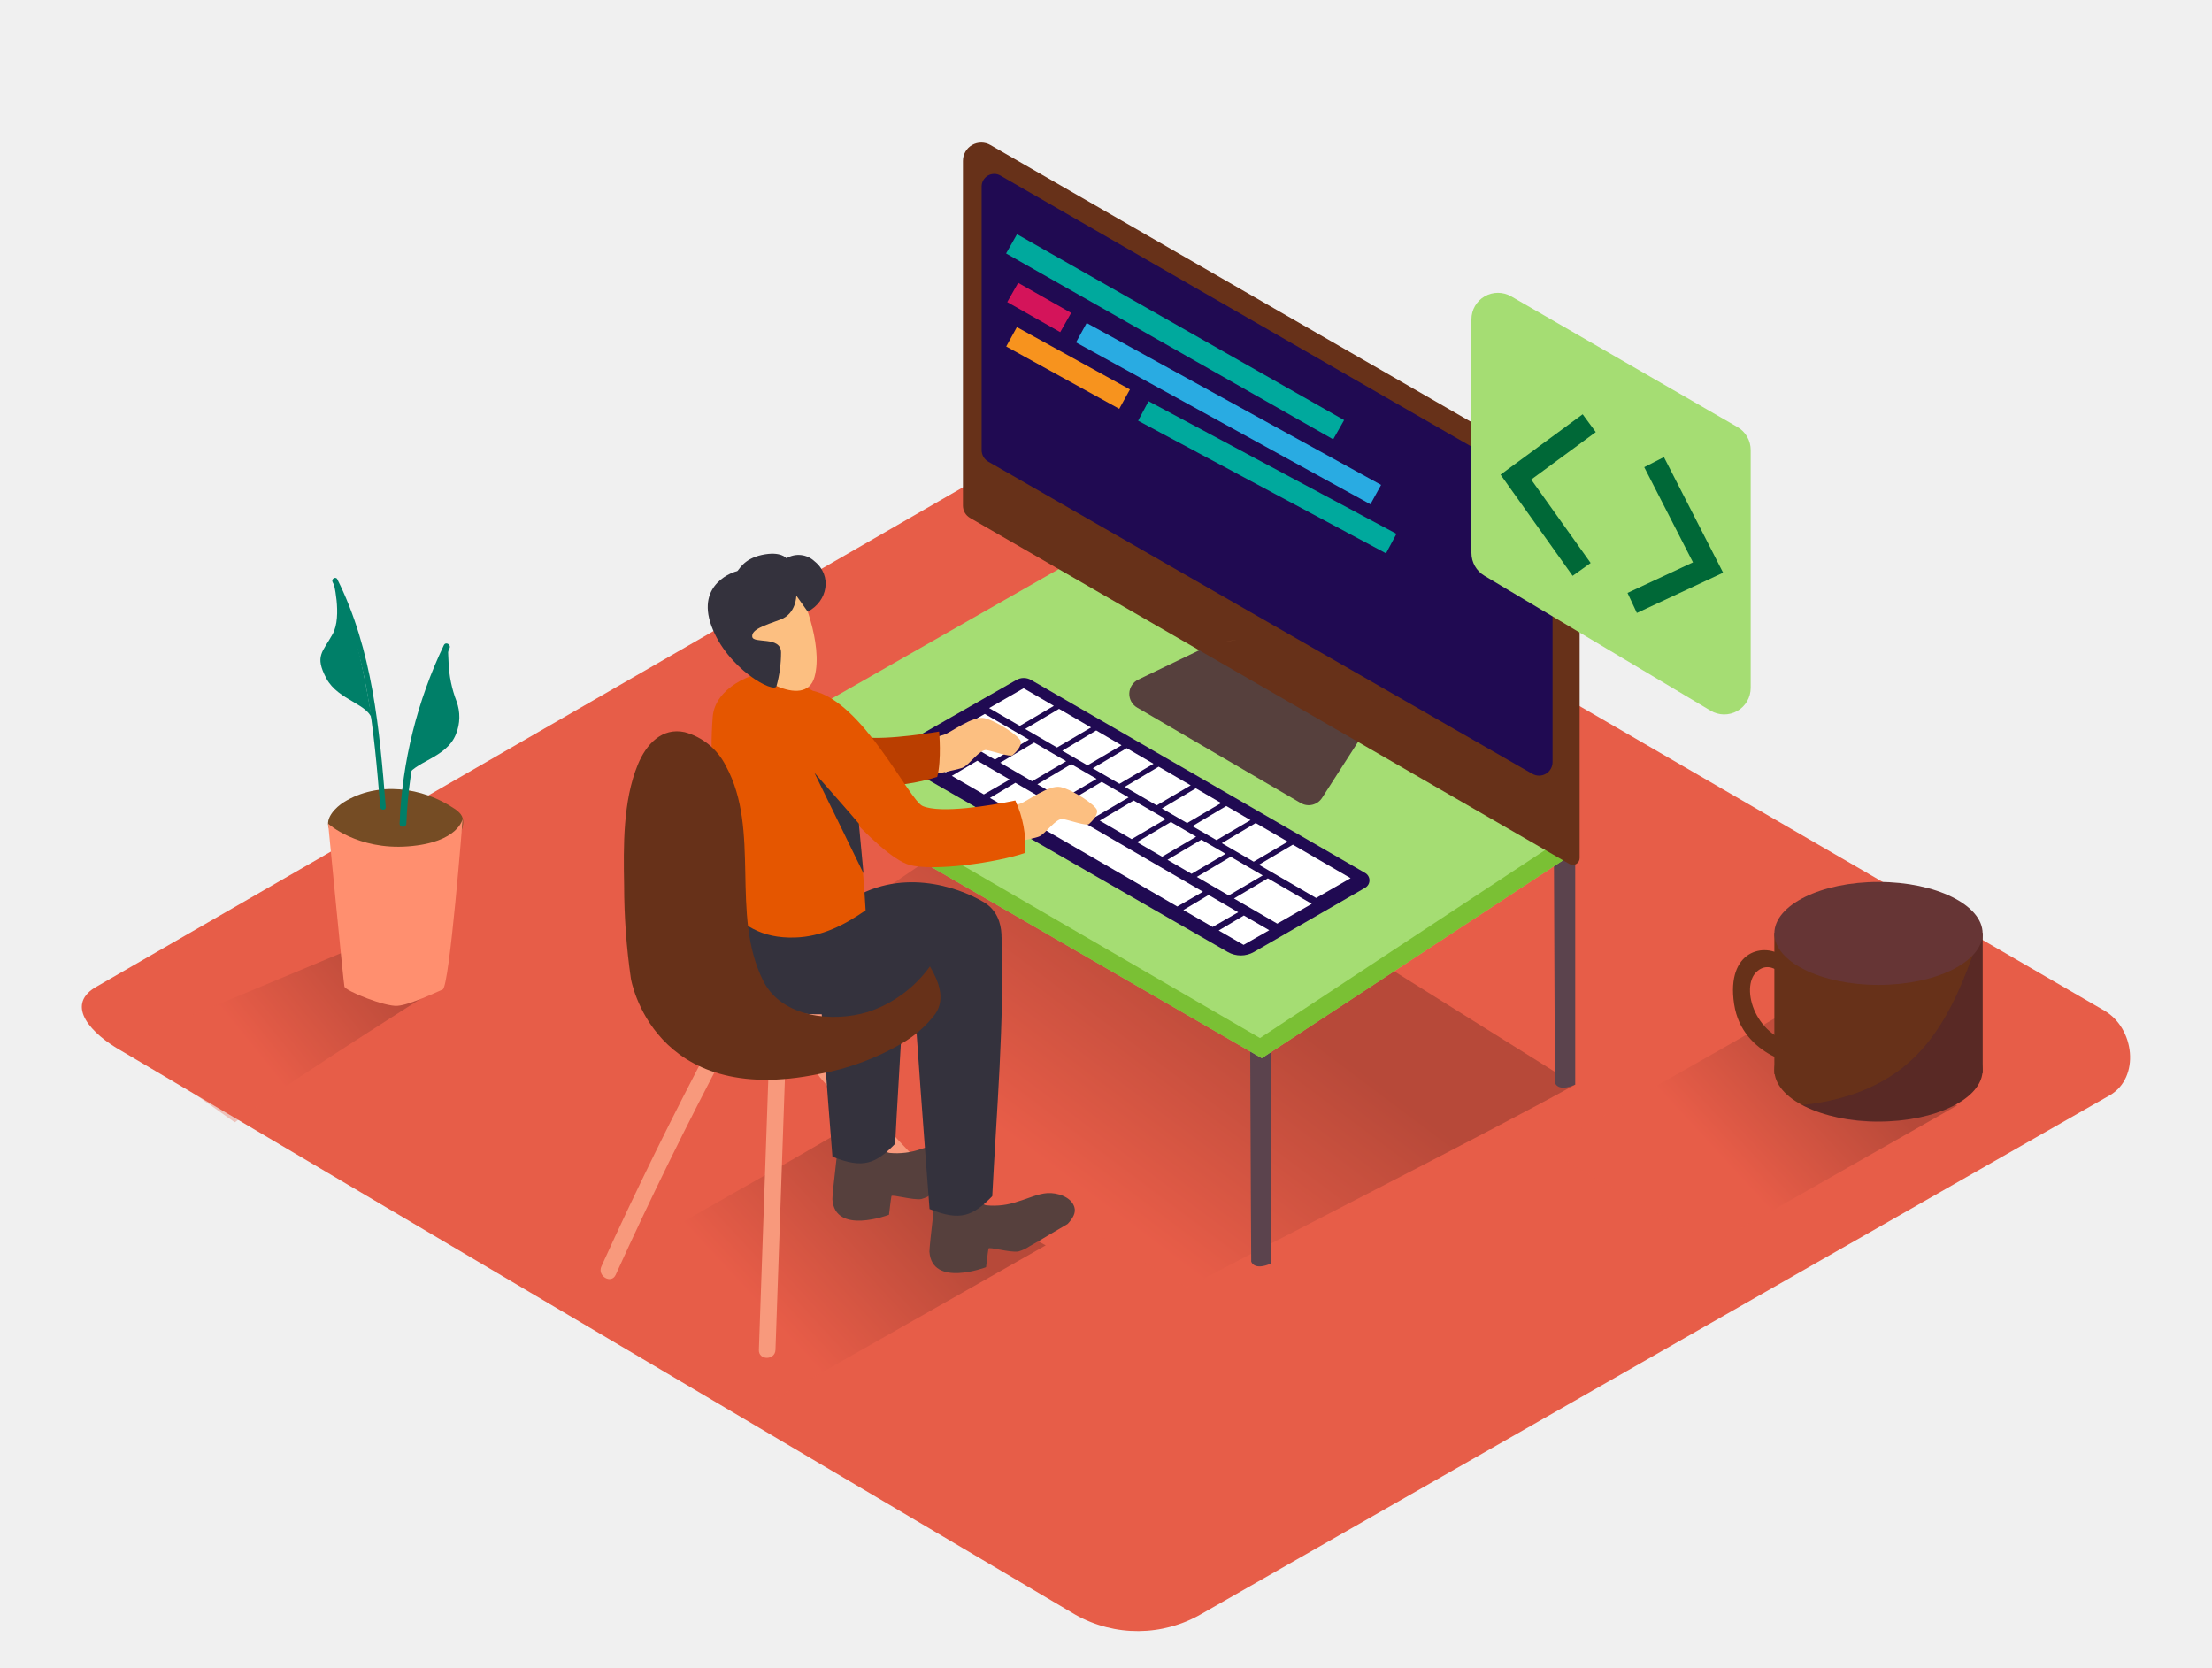
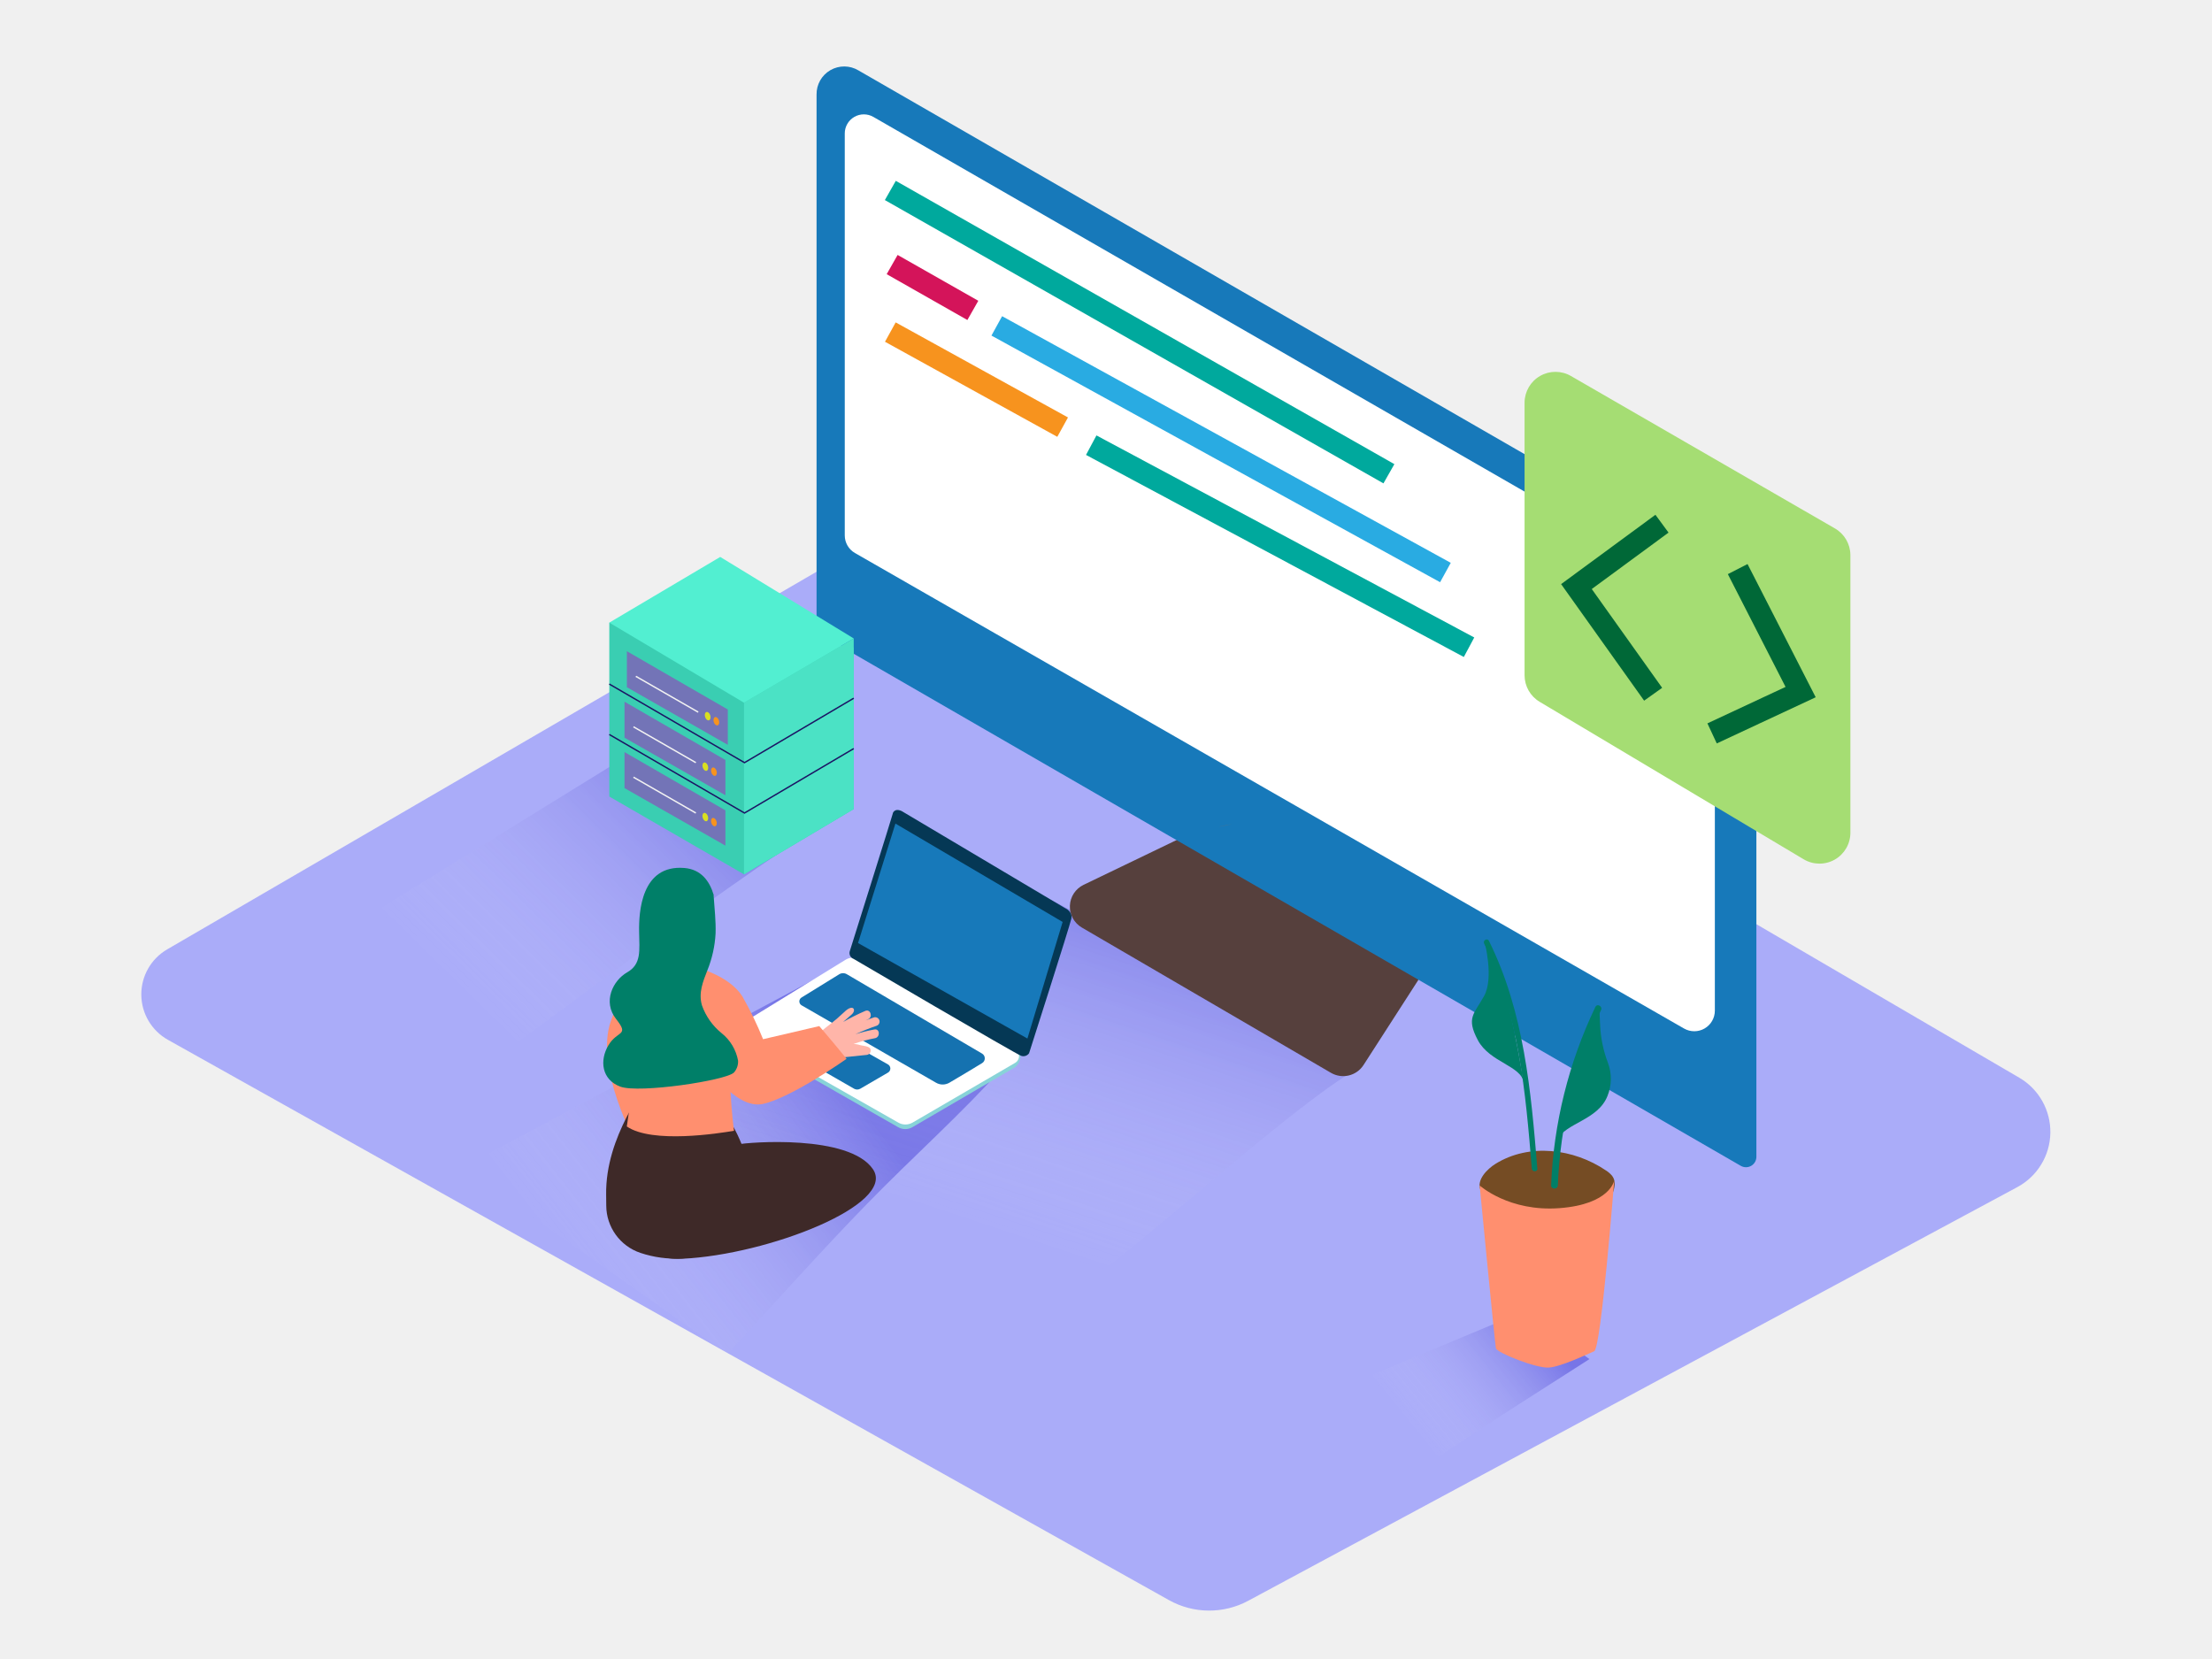
- <svg xmlns="http://www.w3.org/2000/svg" xmlns:xlink="http://www.w3.org/1999/xlink" id="Layer_2" data-name="Layer 2" viewBox="0 0 400 300" width="406" height="306" class="illustration styles_illustrationTablet__1DWOa">
+ <svg xmlns="http://www.w3.org/2000/svg" xmlns:xlink="http://www.w3.org/1999/xlink" id="Layer_1" data-name="Layer 1" viewBox="0 0 400 300">
  <defs>
-     <linearGradient id="linear-gradient" x1="311.03" y1="208.3" x2="332.41" y2="188.56" gradientUnits="userSpaceOnUse">
-       <stop offset="0" stop-color="#e75d48" />
-       <stop offset="1" stop-color="#502019" />
+     <linearGradient id="linear-gradient" x1="104.12" y1="230.54" x2="151.94" y2="193.21" gradientUnits="userSpaceOnUse">
+       <stop offset="0" stop-color="#fff" stop-opacity="0" />
+       <stop offset="0.98" stop-color="#0800bf" />
    </linearGradient>
-     <linearGradient id="linear-gradient-2" x1="137.47" y1="235.44" x2="163.23" y2="211.66" xlink:href="#linear-gradient" />
-     <linearGradient id="linear-gradient-3" x1="44.8" y1="187.6" x2="68.37" y2="168.6" xlink:href="#linear-gradient" />
-     <linearGradient id="linear-gradient-4" x1="189.93" y1="210.01" x2="218.27" y2="172.22" xlink:href="#linear-gradient" />
+     <linearGradient id="linear-gradient-2" x1="83.23" y1="179.7" x2="129.79" y2="132.33" xlink:href="#linear-gradient" />
+     <linearGradient id="linear-gradient-3" x1="175.78" y1="221.98" x2="199.13" y2="151.92" xlink:href="#linear-gradient" />
+     <linearGradient id="linear-gradient-4" x1="253.03" y1="255.51" x2="276.6" y2="236.51" xlink:href="#linear-gradient" />
  </defs>
-   <path d="M194.51,291.25,22,189.3c-5.49-3.08-10.2-8.15-4.85-11.46L190.29,78.06c2.6-1.61,6.54-2.66,9.18-1.13L380.54,182c5.49,3.19,6.48,12.1,1,15.29L217.25,291.09A22.94,22.94,0,0,1,194.51,291.25Z" fill="#e75d48" />
-   <path d="M322.29,182.6c-13.16,7.67-22.56,12.83-42.8,24.38,15.32,9.31,28.71,16.14,30.43,17.16l44-25C350.35,197.31,338.67,190.7,322.29,182.6Z" opacity="0.32" fill="url(#linear-gradient)" />
-   <path d="M151,204.47c-15.86,9.25-27.19,15.46-51.58,29.38,18.46,11.22,34.6,19.46,36.68,20.68l53-30.09C184.85,222.2,170.78,214.23,151,204.47Z" opacity="0.32" fill="url(#linear-gradient-2)" />
-   <path d="M54.27,193.95c8.23-5.48,16.6-10.76,24.92-16.09l-11.82-8.63L21.59,188.33c5.53,2.9,13,8.33,20.86,13.86C46.36,199.4,50.27,196.61,54.27,193.95Z" opacity="0.32" fill="url(#linear-gradient-3)" />
-   <path d="M83.68,147.26a2.1,2.1,0,0,0-.37-.78,4.67,4.67,0,0,0-1.14-1c-5.81-3.93-13.86-5-20-1.17-1.4.88-3.49,2.87-2.66,4.75.48,1.09,1.94,1.73,3,2.17A44.57,44.57,0,0,0,73,154c1.3.22,2.62.44,3.93.56a5.43,5.43,0,0,0,4.79-2.05C82.63,151.32,84.09,149,83.68,147.26Z" fill="#754c24" />
-   <path d="M59.34,148.2s5.3,4.8,14.46,4.1,9.87-5,9.87-5-2.37,30.36-3.62,30.88-5.93,2.78-8.19,2.95-9.4-2.69-9.58-3.48S59.34,148.2,59.34,148.2Z" fill="#ff8f6f" />
-   <path d="M61,104c-.28-.57-1.15-.07-.86.5,6.27,12.64,7.49,26.87,8.62,40.69.05.63,1.05.64,1,0C68.63,131.14,67.37,116.76,61,104Z" fill="#007f68" />
-   <path d="M60.21,104.08s1.75,6.56-.06,9.84-3.3,3.93-1.14,8,7.94,4.62,8.32,7.74S64.57,109.65,60.21,104.08Z" fill="#007f68" />
-   <path d="M80.26,115.92a82.45,82.45,0,0,0-8,32.26c0,.78,1.19.77,1.22,0a81,81,0,0,1,7.79-31.66C81.65,115.83,80.6,115.21,80.26,115.92Z" fill="#007f68" />
-   <path d="M81.12,119.11c0-.66-.15-2-.08-3.11l-.7.44c-2.38,5.79-5.94,19.39-7,23.55,1.45-3.12,7.38-3.55,9.12-8a8.19,8.19,0,0,0,.1-5.91A21.82,21.82,0,0,1,81.12,119.11Z" fill="#007f68" />
-   <path d="M214.59,232.12c16.12-8.68,54.27-27.87,70.27-36.75l-92.08-57.61-66.44,45.11C143.2,191.69,191.26,217.69,214.59,232.12Z" opacity="0.32" fill="url(#linear-gradient-4)" />
-   <path d="M136.88,135c.07,21.33.19,40.53.19,40.53s.45,1.74,3.66.32V133.72C139.45,134.15,138.17,134.56,136.88,135Z" fill="#5b434d" />
-   <path d="M226.07,186.84c.07,21.33.19,40.53.19,40.53s.45,1.74,3.66.32V185.6C228.64,186,227.36,186.44,226.07,186.84Z" fill="#5b434d" />
-   <path d="M281,154.52c.07,21.33.19,40.53.19,40.53s.45,1.74,3.66.32V153.28C283.58,153.7,282.3,154.12,281,154.52Z" fill="#5b434d" />
-   <polyline points="136.13 133.72 136.13 137.35 228.17 190.6 284.77 153.43 284.86 149.37" fill="#a5dd73" />
-   <polyline points="136.13 133.72 136.13 137.35 228.17 190.6 284.77 153.43 284.86 149.37" fill="#6db720" opacity="0.76" />
-   <polygon points="136.13 133.72 195.35 99.94 284.86 149.37 227.85 186.96 136.13 133.72" fill="#a5dd73" />
-   <path d="M218.31,116.14l-12.47,6a2.87,2.87,0,0,0-.2,5.07l29.57,17.25a2.87,2.87,0,0,0,3.86-.93l7.18-11.17" fill="#56403d" />
-   <path d="M281,84.17,179.13,25.5a3.31,3.31,0,0,0-5,2.87V90.7a2.56,2.56,0,0,0,1.28,2.21l108.39,62.57a1.23,1.23,0,0,0,1.85-1.07V92.33A9.42,9.42,0,0,0,281,84.17Z" fill="#673119" />
-   <path d="M180.9,31l96.46,55.5a6.76,6.76,0,0,1,3.39,5.86v44.7a2.44,2.44,0,0,1-3.66,2.12L178.72,82.74a2.41,2.41,0,0,1-1.21-2.09V33A2.27,2.27,0,0,1,180.9,31Z" fill="#200a52" />
-   <ellipse cx="222.52" cy="115.11" rx="1.05" ry="0.01" transform="translate(-17.76 44.17) rotate(-10.9)" fill="#ab643c" />
-   <ellipse cx="273.43" cy="87.89" rx="1.05" ry="1.14" fill="#659fe4" />
-   <ellipse cx="270.08" cy="86.22" rx="1.05" ry="1.14" fill="#c5e9ff" />
-   <line x1="182.92" y1="43.35" x2="242.07" y2="76.96" fill="none" stroke="#00a99d" stroke-miterlimit="10" stroke-width="4" />
-   <line x1="183.13" y1="52.14" x2="192.71" y2="57.58" fill="none" stroke="#d4145a" stroke-miterlimit="10" stroke-width="4" />
-   <line x1="195.54" y1="59.42" x2="248.78" y2="88.69" fill="none" stroke="#29abe2" stroke-miterlimit="10" stroke-width="4" />
-   <line x1="182.92" y1="60.16" x2="203.36" y2="71.43" fill="none" stroke="#f7931e" stroke-miterlimit="10" stroke-width="4" />
-   <line x1="206.75" y1="73.57" x2="251.58" y2="97.55" fill="none" stroke="#00a99d" stroke-miterlimit="10" stroke-width="4" />
-   <path d="M316.58,80.64v43a4.79,4.79,0,0,1-7.25,4.12l-40.91-24.4a4.79,4.79,0,0,1-2.34-4.12V57a4.79,4.79,0,0,1,7.19-4.15l40.91,23.62A4.79,4.79,0,0,1,316.58,80.64Z" fill="#a5dd73" />
-   <polyline points="287.38 75.78 274.12 85.53 286.01 102.22" fill="none" stroke="#006837" stroke-miterlimit="10" stroke-width="4" />
-   <polyline points="299.11 82.82 308.87 101.88 295.15 108.28" fill="none" stroke="#006837" stroke-miterlimit="10" stroke-width="4" />
-   <path d="M183.77,122.22,162.28,134.5a1.48,1.48,0,0,0,0,2.56L222,171.39a4.77,4.77,0,0,0,4.76,0l20.11-11.61a1.54,1.54,0,0,0,0-2.67l-60.4-34.89A2.67,2.67,0,0,0,183.77,122.22Z" fill="#200a52" />
-   <path d="M216.24,141.8l-6.13,3.64,4.55,2.64,6.16-3.62Z" fill="#fff" />
-   <path d="M209.52,137.89l-6.13,3.64,5.77,3.35,6.16-3.62Z" fill="#fff" />
-   <path d="M185.1,123.71l-6.23,3.58,5.54,3.22,6.16-3.62Z" fill="#fff" />
-   <path d="M198.23,131.34,192.1,135l4.55,2.64,6.16-3.62Z" fill="#fff" />
-   <path d="M191.51,127.43l-6.13,3.64,5.76,3.35c.68-.39,4.54-2.67,6.16-3.62Z" fill="#fff" />
-   <path d="M221.75,145l-6.13,3.64,4.36,2.53,6.15-3.62Z" fill="#fff" />
-   <path d="M203.74,134.54l-6.13,3.64,4.82,2.8,6.16-3.62Z" fill="#fff" />
-   <path d="M227.07,148.08l-6.13,3.64,5.77,3.35,6.16-3.62Z" fill="#fff" />
-   <polygon points="233.79 151.99 227.65 155.62 238 161.63 244.23 158.05 233.79 151.99" fill="#fff" />
-   <path d="M178.08,128.35l-6.23,3.58,8.06,4.68,6.16-3.62Z" fill="#fff" />
-   <path d="M193.72,137.43l-6.13,3.64,4.55,2.64,6.16-3.62Z" fill="#fff" />
-   <path d="M205,144l-6.13,3.64,5.77,3.35,6.16-3.62Z" fill="#fff" />
-   <path d="M199.23,140.63l-6.13,3.64,4.82,2.8,6.16-3.62Z" fill="#fff" />
-   <path d="M211.73,147.89l-6.13,3.64,4.55,2.64,6.15-3.62Z" fill="#fff" />
-   <path d="M217.24,151.09l-6.13,3.64,4.36,2.53,6.15-3.62Z" fill="#fff" />
-   <path d="M187,133.53l-6.13,3.64,5.76,3.35,6.16-3.62Z" fill="#fff" />
-   <path d="M222.55,154.18l-6.13,3.64,5.77,3.35,6.15-3.62Z" fill="#fff" />
-   <polygon points="223.14 161.72 230.97 166.27 237.21 162.69 229.27 158.08 223.14 161.72" fill="#fff" />
-   <polygon points="218.55 161.09 213.99 163.81 219.28 166.87 223.91 164.21 218.55 161.09" fill="#fff" />
-   <polygon points="220.38 167.51 224.88 170.11 229.52 167.46 224.93 164.8 220.38 167.51" fill="#fff" />
-   <polygon points="170.39 133.12 165.61 135.78 171.03 138.91 175.72 136.22 170.39 133.12" fill="#fff" />
-   <polygon points="176.73 136.81 172.12 139.55 177.91 142.9 182.59 140.21 176.73 136.81" fill="#fff" />
-   <polygon points="183.61 140.8 179.01 143.54 212.89 163.17 217.53 160.5 183.61 140.8" fill="#fff" />
-   <ellipse cx="339.69" cy="192.74" rx="18.83" ry="9.31" fill="#673119" />
-   <path d="M358.53,167.94v25.32s-14,13-37.67.21V167.94" fill="#673119" />
-   <path d="M343.83,192.49c-5.2,4-11.48,5.9-17.92,6.58a30.14,30.14,0,0,0,13.78,3c10,0,18.17-3.86,18.77-8.74l.06-.05V167.94h-.35C355,177,351.66,186.41,343.83,192.49Z" fill="#200a52" opacity="0.21" />
-   <path d="M323.68,177s-3.12-4.77-6.06-2-.37,12.3,8.26,13.22V192s-10.83-1.47-12.3-11.2,5.51-11.23,9-8.55" fill="#673119" />
-   <ellipse cx="339.69" cy="168.04" rx="18.83" ry="9.31" fill="#663535" />
-   <path d="M162.47,168c-4.64-3.24-10.1-5-16-3.72-6.28,1.38-11.72,5.33-18.12,6.3-1,.15-5.05-.11-5.67.48-17.81,16.86,32,15.05,32,15.05,4.83-4,9.38-7.85,14.18-11.85C167.4,171.06,165,169.78,162.47,168Z" fill="#f8997c" />
-   <path d="M139,192.48l-1.77,50.86c-.07,1.93,2.93,1.93,3,0L142,192.48C142.1,190.55,139.11,190.56,139,192.48Z" fill="#f8997c" />
-   <path d="M176.37,219.69q-13.6-13.31-26-27.78c-1.26-1.47-3.37.66-2.12,2.12q12.38,14.46,26,27.78C175.63,223.16,177.76,221,176.37,219.69Z" fill="#f8997c" />
-   <path d="M128.64,187.78q-10.56,19.93-19.89,40.47c-.79,1.74,1.79,3.27,2.59,1.51q9.33-20.54,19.89-40.47C132.13,187.59,129.55,186.07,128.64,187.78Z" fill="#f8997c" />
-   <path d="M163.71,134c.61-.15,5.74-1.47,7-1.89s5.16-3.45,7.28-3,6.39,3.26,6.59,4.2-1,2.08-1.45,2.49-3.54-.72-4.74-.91-3.11,2.65-4.24,3.15-8.43,1.81-8.43,1.81" fill="#fcbf81" />
-   <path d="M177.5,146.46c.61-.15,5.74-1.47,7-1.89s5.16-3.45,7.28-3,6.39,3.26,6.59,4.2-1,2.08-1.45,2.49-3.54-.72-4.74-.91-3.11,2.65-4.24,3.15-8.43,1.81-8.43,1.81" fill="#fcbf81" />
-   <path d="M175.51,211.09c.93-1,1.54-2,1.22-3.05-.57-1.87-3.11-2.63-4.85-2.53s-3.54,1-5.3,1.5a13.17,13.17,0,0,1-5.75.71,1.28,1.28,0,0,1-.8-.45,3.17,3.17,0,0,1-2.33-2.12l-5.76-2.06s-1.47,12.17-1.42,13c.43,6.57,10.24,2.82,10.24,2.82s.35-3,.44-3.37,3.85.77,5.4.53a6.8,6.8,0,0,0,2-.93c1.16-.64,2.3-1.32,3.43-2S174.34,211.79,175.51,211.09Z" fill="#56403d" />
-   <path d="M154,166.17c-2.16.21-4.32.49-6.47.8q1.34,20.73,3,41.43c5.6,2.29,7.87,1.23,11.34-2.32.66-13.17,1.81-27,1.78-40.28C160.45,165.94,157.23,166.08,154,166.17Z" fill="#34323d" />
-   <path d="M130.73,162.38s-.93,15.13,6.67,18.5,23.19,1.69,30.86-2.81a82.82,82.82,0,0,1,12.44-6.21s2-6.62-2.81-9.48-15.35-6.4-24.73,0" fill="#34323d" />
-   <path d="M169.48,139.73c.81-3.09.34-8.19.34-8.19s-9.49,1.62-13.49,1-10.54-9-10.54-9l.89,16.6C154.26,141.73,162.11,142.07,169.48,139.73Z" fill="#ba3e00" />
-   <path d="M193.06,220.57c.93-1,1.54-2,1.22-3.05-.57-1.87-3.11-2.63-4.85-2.53s-3.54,1-5.3,1.5a13.17,13.17,0,0,1-5.75.71,1.28,1.28,0,0,1-.8-.45,3.17,3.17,0,0,1-2.33-2.12l-5.76-2.06s-1.47,12.17-1.42,13c.43,6.57,10.24,2.82,10.24,2.82s.35-3,.44-3.37,3.85.77,5.4.53a6.8,6.8,0,0,0,2-.93c1.16-.64,2.3-1.32,3.43-2S191.9,221.27,193.06,220.57Z" fill="#56403d" />
-   <path d="M170.9,162.75c-2-.94-4.06-.84-6.44-.83.33,4.87.15,6.62.45,11.48l.08,1.29c.92,14.4,2,28.79,3.1,43.18,5.6,2.29,7.87,1.23,11.34-2.32.77-15.33,2.22-31.51,1.66-46.77C177.86,165.58,175,164.67,170.9,162.75Z" fill="#34323d" />
-   <path d="M130.6,159.25c0,.37.07,1.62.13,3.13,3.15,4.15,7,6.58,13,6.4,4.89-.14,9-2.28,12.8-4.92-.48-8.85-1.91-24-4.14-34.53-.19-.89-2.5-1.49-3.18-1.86-1.59-.87-.66-2.37-2.22-3.3a53.5,53.5,0,0,0-7.05-3.44h-.06c-3.89-.06-10.6,2.94-11,8.15-.61,8,.27,12.85.89,20.84C130,152.94,130.33,156.12,130.6,159.25Z" fill="#e55600" />
-   <path d="M144.15,105.56c.51.13,4.83,10.07,3.14,16.11s-11.95-.17-14.53-4.77S134.45,103,144.15,105.56Z" fill="#fcbf81" />
-   <path d="M144,106.95s0,3.28-2.87,4.34-5.26,1.77-5.1,3.1,5.19-.19,5.21,2.85a22.66,22.66,0,0,1-.82,6.06c-.32,1.49-8.93-3.08-11.77-10.86s4.27-9.85,4.62-9.9,1-2.17,4.47-2.93,4.47.6,4.47.6a4.23,4.23,0,0,1,5.09.55c3.21,2.55,2.4,7.21-1.24,9.1Z" fill="#34323d" />
-   <path d="M183.6,144c-4.47.93-13.55,2.41-16.76,1-2.49-1.09-10.8-18.91-19.83-20.82l-1.22,13.6s12.77,16.2,18.67,17.87c4.29,1.21,15.84-.41,20.91-2.17A19.35,19.35,0,0,0,183.6,144Z" fill="#e55600" />
-   <path d="M155.31,148.19c-.65-.84-8.05-9.22-8.05-9.22l8.89,18.21Z" fill="#34323d" />
-   <path d="M168.16,174a22.48,22.48,0,0,1-11.24,8.25c-6.34,1.93-15.56,1-18.89-5.61-6.06-12.06-.37-27.16-6.77-38.89a11.76,11.76,0,0,0-7.43-6.1c-4.15-.91-7,2.21-8.5,5.88-2.7,6.58-2.6,14.77-2.47,21.78a118.92,118.92,0,0,0,1.23,16.92s3.88,23.51,34.12,17.2a45.47,45.47,0,0,0,14.86-5.5,20.48,20.48,0,0,0,6.06-5.33C171,179.88,169.75,176.69,168.16,174Z" fill="#673119" />
+   <path d="M178.13,85.67l-147.89,86a9.42,9.42,0,0,0,.14,16.37l181,101.31a14.91,14.91,0,0,0,14.34.12l139.09-74.81a11.34,11.34,0,0,0,.35-19.77Z" fill="#aaacf9" />
+   <path d="M156.79,217.69c8.28-8.5,17.18-16.37,25.06-25.2L150,175.63,82.43,211.75c12.63,6.62,31.12,20.78,49.17,33.05C140,235.76,148.18,226.53,156.79,217.69Z" opacity="0.32" fill="url(#linear-gradient)" />
+   <path d="M105.42,179.79c13.91-10.29,27.77-20.66,42.28-30.06l-29.82-15.78L55.06,172.73c9.53,5,17.67,11.63,31.17,21.17C92.61,189.16,99,184.5,105.42,179.79Z" opacity="0.32" fill="url(#linear-gradient-2)" />
+   <path d="M184.52,240.26c15-8.07,47.18-39.41,62-47.66L190,162.69,122.5,198.82C138.17,207,162.85,226.85,184.52,240.26Z" opacity="0.32" fill="url(#linear-gradient-3)" />
+   <path d="M214.94,150.86l-19,9.15a4.38,4.38,0,0,0-.31,7.72L240.68,194a4.38,4.38,0,0,0,5.89-1.41l10.95-17" fill="#56403d" />
+   <path d="M310.42,102.13,155.23,12.73a5,5,0,0,0-7.57,4.37v95a3.89,3.89,0,0,0,1.95,3.37l165.18,95.35a1.88,1.88,0,0,0,2.82-1.63V114.57A14.35,14.35,0,0,0,310.42,102.13Z" fill="#1779ba" />
+   <path d="M157.93,21.14l147,84.58a10.31,10.31,0,0,1,5.17,8.93v68.11a3.72,3.72,0,0,1-5.57,3.23L154.6,100a3.67,3.67,0,0,1-1.84-3.18V24.13A3.45,3.45,0,0,1,157.93,21.14Z" fill="#fff" />
+   <ellipse cx="221.35" cy="149.29" rx="1.6" ry="0.01" transform="translate(-24.24 44.57) rotate(-10.9)" fill="#ab643c" />
+   <ellipse cx="298.94" cy="107.8" rx="1.6" ry="1.74" fill="#659fe4" />
+   <ellipse cx="293.84" cy="105.27" rx="1.6" ry="1.74" fill="#c5e9ff" />
+   <polyline points="133.75 185.84 133.74 186.79 134.22 187.39" fill="#adcee1" />
+   <path d="M152.91,174.34l-18.62,11.43a1.15,1.15,0,0,0,0,2l28.12,16.06a2.58,2.58,0,0,0,2.58,0L183.55,193c1.35-1.1,1.26-3.18,0-3.27l-28-15.43A2.62,2.62,0,0,0,152.91,174.34Z" fill="#88d3d8" />
+   <path d="M152.91,173.55,134.29,185a1.15,1.15,0,0,0,0,2L162.44,203a2.58,2.58,0,0,0,2.58,0l18.53-10.79a1.43,1.43,0,0,0,0-2.48l-28-16.22A2.62,2.62,0,0,0,152.91,173.55Z" fill="#fff" />
+   <path d="M153.67,172s7.81-24.86,7.77-24.86.24-1.11,1.62-.47l29.52,17.54s1.43.59,1.15,1.92-7.64,24.33-7.64,24.33a1.25,1.25,0,0,1-1.4.48c-.9-.28-30.33-17.54-30.33-17.54A1.13,1.13,0,0,1,153.67,172Z" fill="#053855" />
+   <polygon points="161.92 148.93 192.16 166.72 185.79 187.8 155.16 170.53 161.92 148.93" fill="#1779ba" />
+   <path d="M151.76,176.18l-6.81,4.2a.82.82,0,0,0,0,1.41l24.32,14a2.4,2.4,0,0,0,2.4,0c1.57-.91,4.27-2.54,5.93-3.55a1,1,0,0,0,0-1.71l-24.47-14.36A1.33,1.33,0,0,0,151.76,176.18Z" fill="#1779ba" />
+   <path d="M152.08,187.66l8.49,4.82a.85.85,0,0,1,0,1.48l-5,2.91a1.13,1.13,0,0,1-1.13,0l-8.69-5a.71.71,0,0,1,0-1.24l5.22-3A1.13,1.13,0,0,1,152.08,187.66Z" fill="#1779ba" />
+   <path d="M151.76,176.18l-6.81,4.2a.82.82,0,0,0,0,1.41l24.32,14a2.4,2.4,0,0,0,2.4,0c1.57-.91,4.27-2.54,5.93-3.55a1,1,0,0,0,0-1.71l-24.47-14.36A1.33,1.33,0,0,0,151.76,176.18Z" fill="#053855" opacity="0.1" />
+   <path d="M152.08,187.66l8.49,4.82a.85.85,0,0,1,0,1.48l-5,2.91a1.13,1.13,0,0,1-1.13,0l-8.69-5a.71.71,0,0,1,0-1.24l5.22-3A1.13,1.13,0,0,1,152.08,187.66Z" fill="#053855" opacity="0.1" />
+   <path d="M119.25,171.72a30.08,30.08,0,0,0-8.76,12.84c-3.08,8.49,4.61,22.38,4.61,22.38l12-9.46" fill="#ff8f6f" />
+   <path d="M109.63,218a9.06,9.06,0,0,0,6.17,8.56,20,20,0,0,0,7.63,1c5.3-.34,9.94-2.82,13.84-6.24-.74-9.4-3.39-16-5.66-19.15l-14.48-7c-.07,1.31-7.7,10.15-7.52,20.92Q109.62,217.1,109.63,218Z" fill="#3e2928" />
+   <path d="M131.35,186,116,185.25l-2.65,18.45c4.57,3.15,16.64,1.25,19.38.78C131.92,198.37,132,192.1,131.35,186Z" fill="#ff8f6f" />
+   <path d="M154,183.46l-1.54,1.35a39.65,39.65,0,0,1,4-2c.93-.42,1.44,1.08.52,1.5l-.47.22q.74-.28,1.49-.54a.79.79,0,0,1,.52,1.5,41.19,41.19,0,0,0-3.83,1.53,28.15,28.15,0,0,1,3.43-.86c1-.19,1.09,1.4.1,1.58a25.06,25.06,0,0,0-3.88,1.05,3.79,3.79,0,0,1,1.19.2c.46.12,1.64.19,1.85.65a.8.8,0,0,1-.65,1.12l-5.95.61a7.11,7.11,0,0,0-1.6,1.25,27.61,27.61,0,0,0-1.91-2.05,22.76,22.76,0,0,0-1.87-1.64q.88-.84,1.8-1.63c.13-.18.45-.09.81-.39,2-1.72,2.47-1.84,4.65-3.89C154.27,181.42,154.94,182.64,154,183.46Z" fill="#ffb5a9" />
+   <path d="M126.39,175.06s5.59,1.51,7.86,5.13a63.93,63.93,0,0,1,3.74,7.73l10.16-2.37s2.95,3.45,4.94,5.92c0,0-9.92,7-15.1,8.15s-10.68-7.7-10.68-7.7-1.14,3.66-.92-.25" fill="#ff8f6f" />
+   <path d="M130.48,186.82a11.33,11.33,0,0,1-3.54-5c-.67-2.28.17-4.29,1-6.42a20.68,20.68,0,0,0,1.46-6.6c.07-2.23-.19-4.45-.34-6.67a.64.64,0,0,1,0-.29c-.74-2.51-2.28-4.63-5.3-4.88-7.81-.66-8.25,8-8.19,11.5s.43,5.89-2.16,7.37-4.46,5.32-2,8.44.25,2-1.39,4.75-1.22,6.23,2.16,7.48,19.1-1.1,20.55-2.56a3,3,0,0,0,.74-2.12A8.24,8.24,0,0,0,130.48,186.82Z" fill="#007f68" />
+   <path d="M133.39,206.95c1.89-.41,20.21-1.87,24.48,4.5s-19,15.44-34.44,16.17S125.1,208.73,133.39,206.95Z" fill="#3e2928" />
+   <polyline points="110.18 112.59 110.18 144.04 134.54 158.11 154.38 146.31 154.38 117.09" fill="#3aceb2" />
+   <polygon points="134.54 158.11 134.54 127.07 154.38 115.45 154.38 146.31 134.54 158.11" fill="#4be2c5" />
+   <polygon points="130.24 100.71 110.18 112.59 134.54 127.07 154.38 115.45 130.24 100.71" fill="#52efd1" />
+   <polygon points="113.36 117.76 113.36 124.27 131.61 134.69 131.61 128.3 113.36 117.76" fill="#7374b7" />
+   <ellipse cx="129.54" cy="130.41" rx="0.49" ry="0.78" transform="translate(-32.56 43.75) rotate(-17.06)" fill="#f7931e" />
+   <ellipse cx="127.98" cy="129.5" rx="0.49" ry="0.78" transform="translate(-32.37 43.25) rotate(-17.06)" fill="#d9e021" />
+   <line x1="126.26" y1="128.78" x2="114.98" y2="122.3" fill="none" stroke="#f2f2f2" stroke-miterlimit="10" stroke-width="0.25" />
+   <polygon points="112.93 126.89 112.93 133.4 131.18 143.81 131.18 137.43 112.93 126.89" fill="#7374b7" />
+   <ellipse cx="129.11" cy="139.54" rx="0.49" ry="0.78" transform="translate(-35.26 44.02) rotate(-17.06)" fill="#f7931e" />
+   <ellipse cx="127.55" cy="138.63" rx="0.49" ry="0.78" transform="translate(-35.06 43.53) rotate(-17.06)" fill="#d9e021" />
+   <line x1="125.83" y1="137.91" x2="114.55" y2="131.43" fill="none" stroke="#f2f2f2" stroke-miterlimit="10" stroke-width="0.25" />
+   <polygon points="112.93 136 112.93 142.51 131.18 152.92 131.18 146.54 112.93 136" fill="#7374b7" />
+   <ellipse cx="129.11" cy="148.65" rx="0.49" ry="0.78" transform="translate(-37.94 44.43) rotate(-17.06)" fill="#f7931e" />
+   <ellipse cx="127.55" cy="147.74" rx="0.49" ry="0.78" transform="translate(-37.74 43.93) rotate(-17.06)" fill="#d9e021" />
+   <line x1="125.83" y1="147.02" x2="114.55" y2="140.54" fill="none" stroke="#f2f2f2" stroke-miterlimit="10" stroke-width="0.25" />
+   <polyline points="154.38 126.26 134.63 137.91 110.18 123.7" fill="none" stroke="#1b1464" stroke-miterlimit="10" stroke-width="0.25" />
+   <polyline points="154.38 135.37 134.63 147.02 110.18 132.82" fill="none" stroke="#1b1464" stroke-miterlimit="10" stroke-width="0.25" />
+   <path d="M334.61,100.36v50.22a5.59,5.59,0,0,1-8.46,4.8l-47.73-28.47a5.59,5.59,0,0,1-2.73-4.8V72.81A5.59,5.59,0,0,1,284.09,68l47.73,27.56A5.59,5.59,0,0,1,334.61,100.36Z" fill="#a5dd73" />
+   <path d="M262.5,261.86c8.23-5.48,16.6-10.76,24.92-16.09l-11.82-8.63-45.77,19.11c5.53,2.9,13,8.33,20.86,13.86C254.59,267.31,258.5,264.52,262.5,261.86Z" opacity="0.32" fill="url(#linear-gradient-4)" />
+   <path d="M291.91,213.43a2.1,2.1,0,0,0-.37-.78,4.67,4.67,0,0,0-1.14-1c-5.81-3.93-13.86-5-20-1.17-1.4.88-3.49,2.87-2.66,4.75.48,1.09,1.94,1.73,3,2.17a44.57,44.57,0,0,0,10.51,2.74c1.3.22,2.62.44,3.93.56a5.43,5.43,0,0,0,4.79-2.05C290.85,217.49,292.32,215.14,291.91,213.43Z" fill="#754c24" />
+   <path d="M267.57,214.37s5.3,4.8,14.46,4.1,9.87-5,9.87-5-2.37,30.36-3.62,30.88-5.93,2.78-8.19,2.95-9.4-2.69-9.58-3.48S267.57,214.37,267.57,214.37Z" fill="#ff8f6f" />
+   <path d="M269.24,170.13c-.28-.57-1.15-.07-.86.5,6.27,12.64,7.49,26.87,8.62,40.69.05.63,1.05.64,1,0C276.86,197.31,275.6,182.93,269.24,170.13Z" fill="#007f68" />
+   <path d="M268.44,170.25s1.75,6.56-.06,9.84-3.3,3.93-1.14,8,7.94,4.62,8.32,7.74S272.8,175.82,268.44,170.25Z" fill="#007f68" />
+   <path d="M288.49,182.09a82.45,82.45,0,0,0-8,32.26c0,.78,1.19.77,1.22,0a81,81,0,0,1,7.79-31.66C289.88,182,288.83,181.38,288.49,182.09Z" fill="#007f68" />
+   <path d="M289.35,185.29c0-.66-.15-2-.08-3.11l-.7.44c-2.38,5.79-5.94,19.39-7,23.55,1.45-3.12,7.38-3.55,9.12-8a8.19,8.19,0,0,0,.1-5.91A21.82,21.82,0,0,1,289.35,185.29Z" fill="#007f68" />
+   <polyline points="300.54 94.7 285.07 106.07 298.94 125.54" fill="none" stroke="#006837" stroke-miterlimit="10" stroke-width="4" />
+   <polyline points="314.23 102.91 325.61 125.15 309.6 132.62" fill="none" stroke="#006837" stroke-miterlimit="10" stroke-width="4" />
+   <line x1="161" y1="34.44" x2="251.16" y2="85.67" fill="none" stroke="#00a99d" stroke-miterlimit="10" stroke-width="4" />
+   <line x1="161.33" y1="47.84" x2="175.92" y2="56.13" fill="none" stroke="#d4145a" stroke-miterlimit="10" stroke-width="4" />
+   <line x1="180.25" y1="58.93" x2="261.38" y2="103.53" fill="none" stroke="#29abe2" stroke-miterlimit="10" stroke-width="4" />
+   <line x1="161" y1="60.05" x2="192.16" y2="77.24" fill="none" stroke="#f7931e" stroke-miterlimit="10" stroke-width="4" />
+   <line x1="197.33" y1="80.5" x2="265.65" y2="117.04" fill="none" stroke="#00a99d" stroke-miterlimit="10" stroke-width="4" />
</svg>
